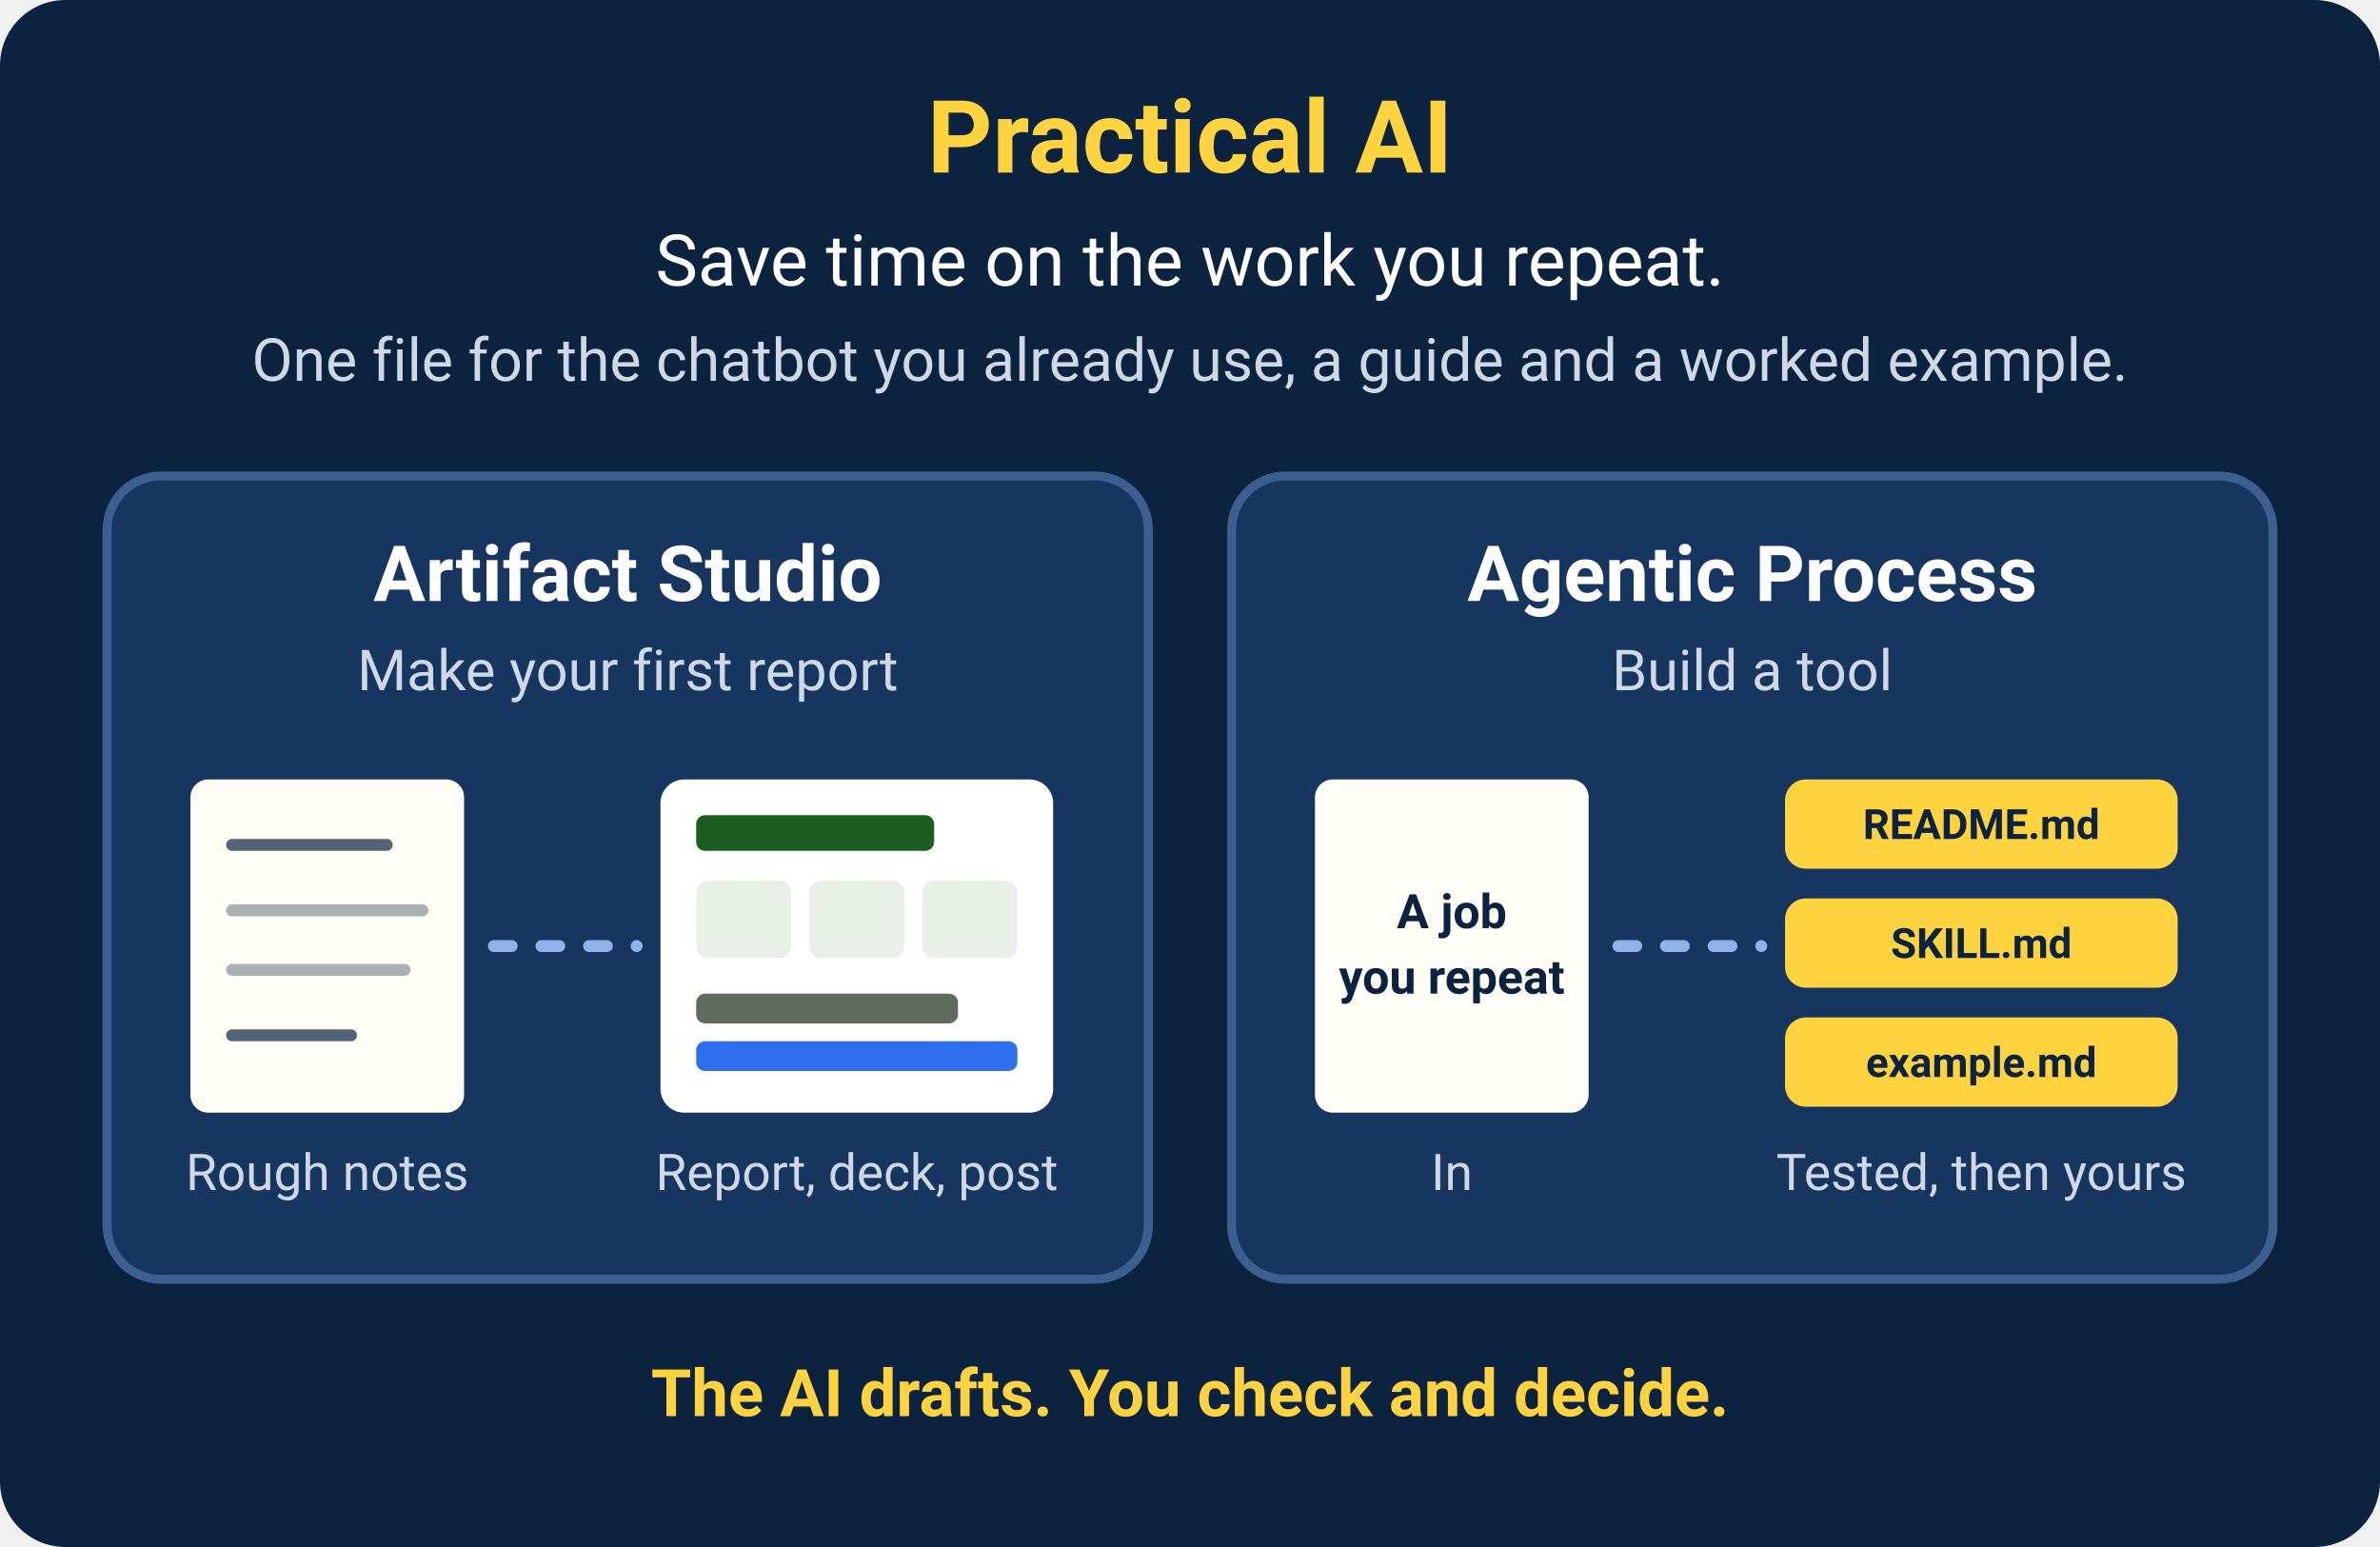
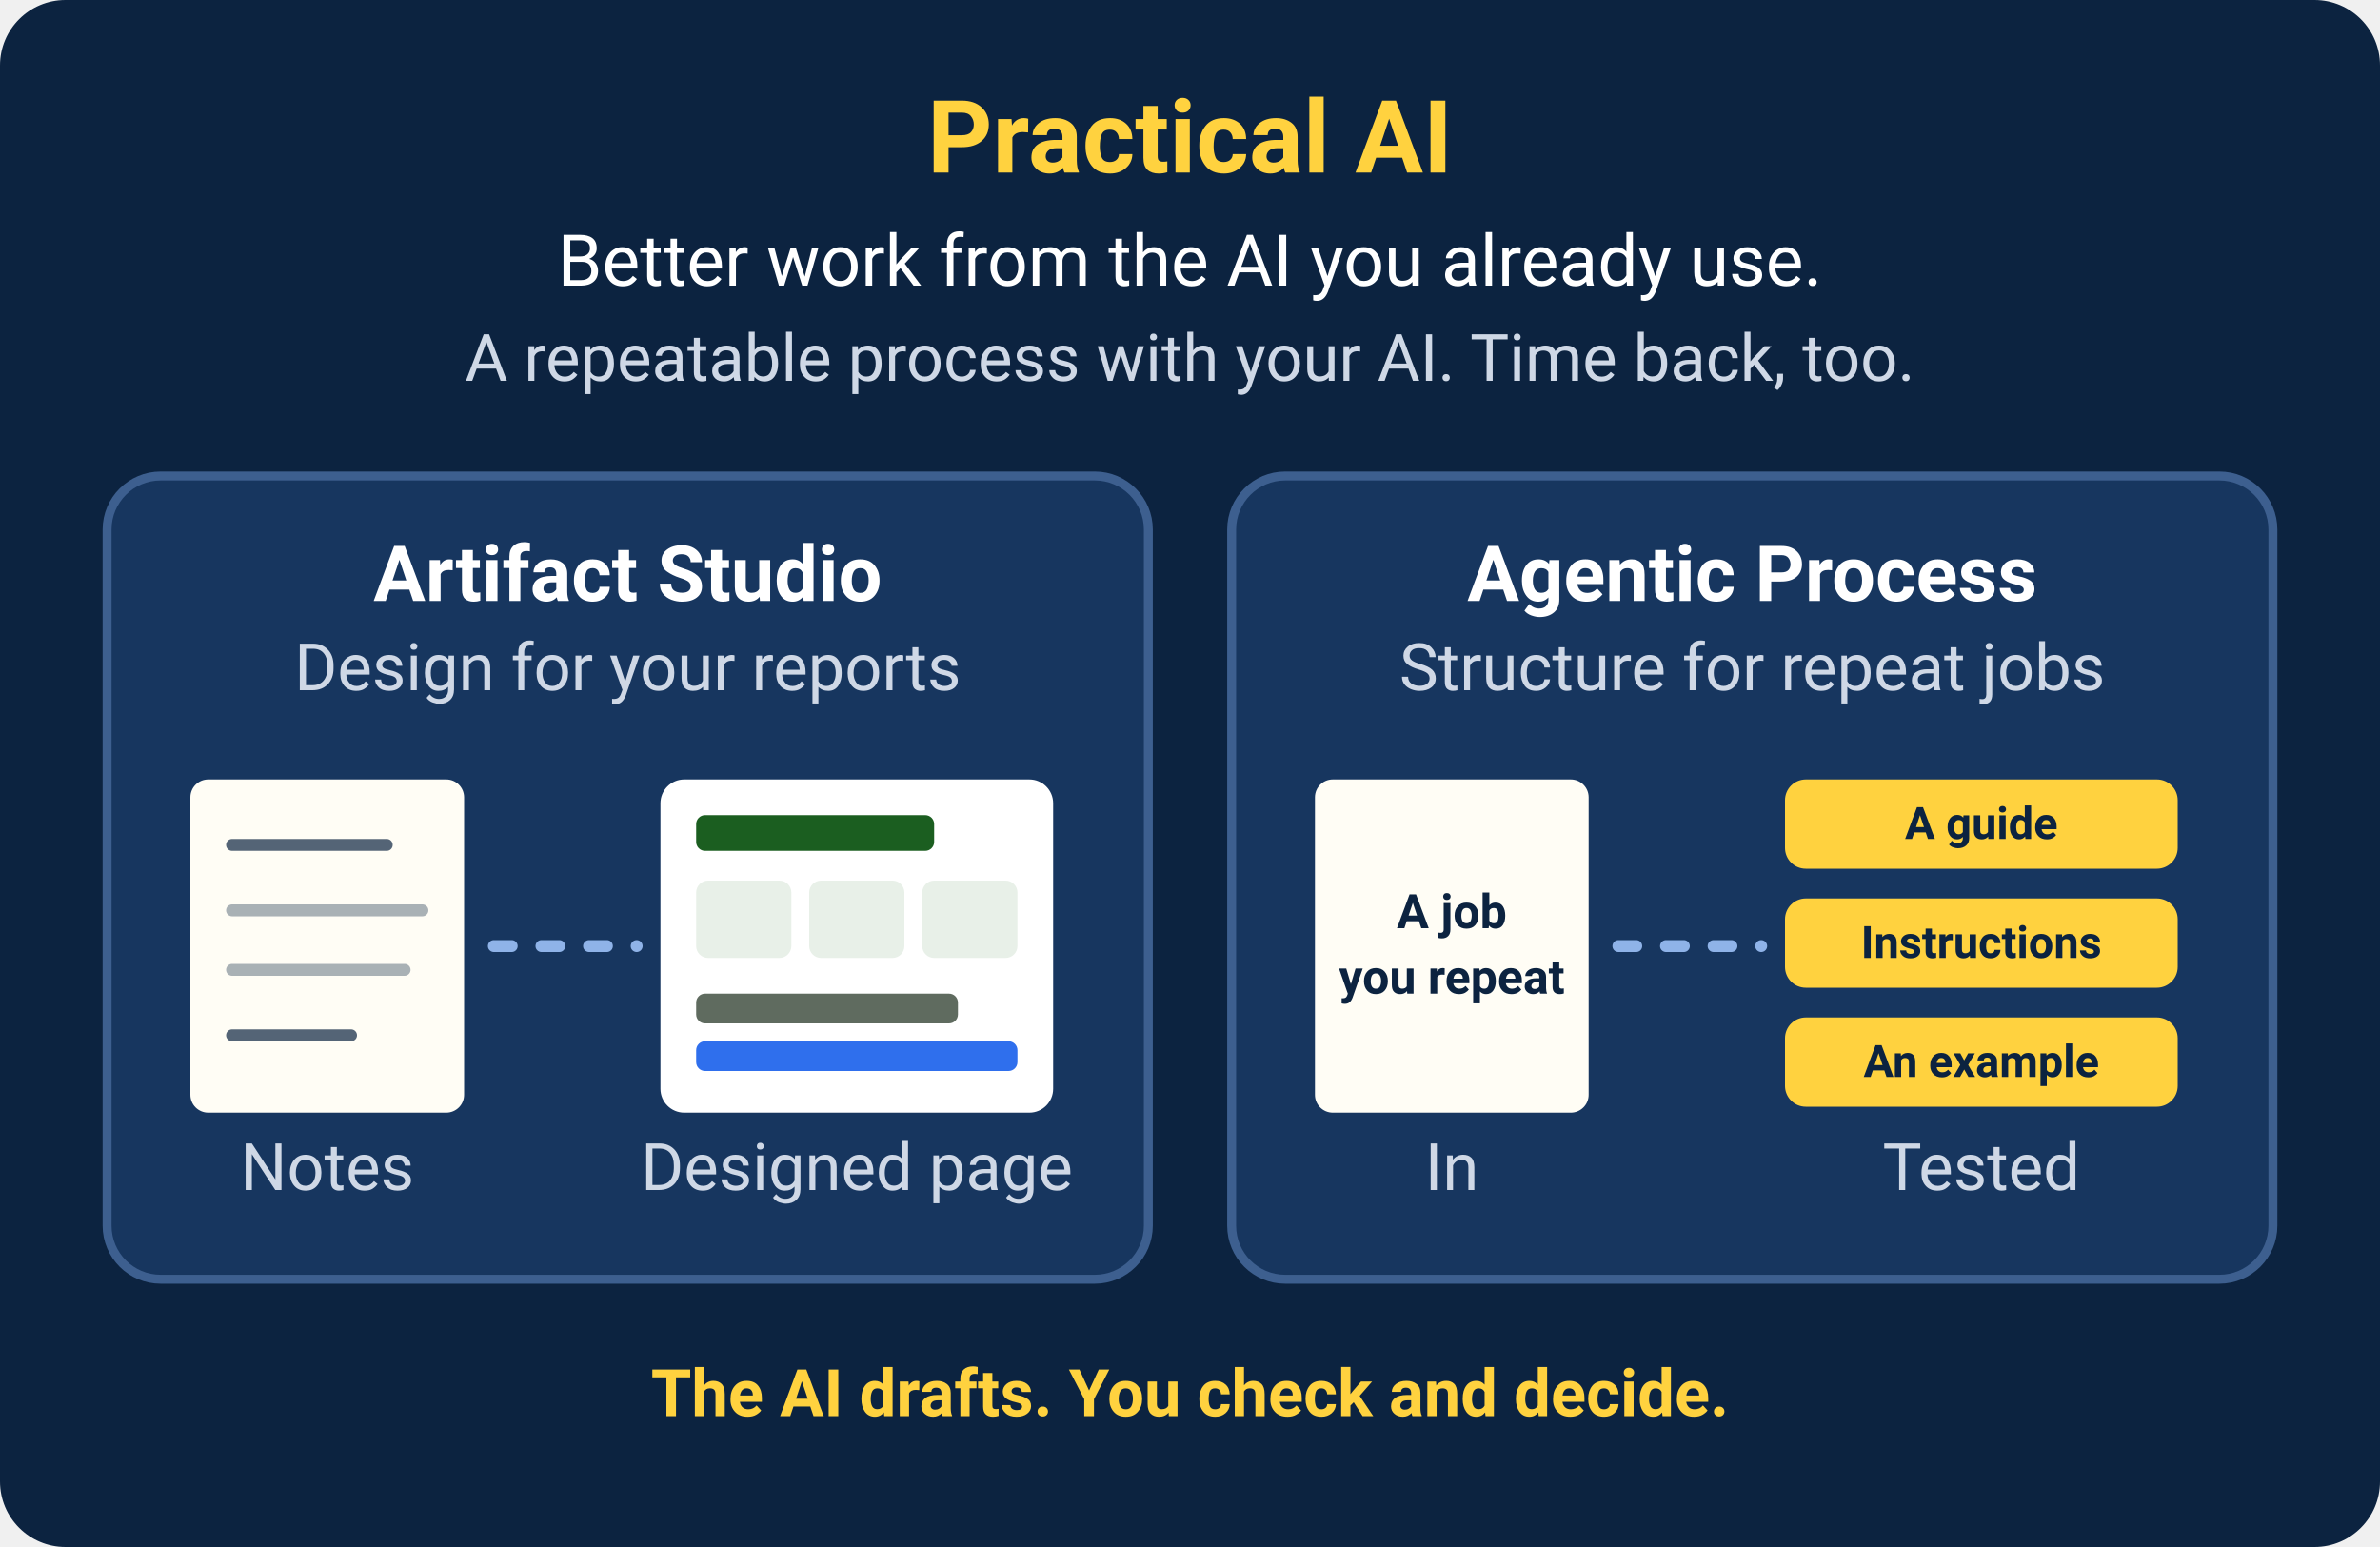
<svg xmlns="http://www.w3.org/2000/svg" viewBox="0 0 800 520" role="img" aria-labelledby="t d" font-family="system-ui,-apple-system,'Segoe UI',Roboto,Helvetica,Arial,sans-serif">
  <style>
.card{animation:lit 10s infinite}
.b{animation-delay:5s}
@keyframes lit{0%{stroke:#3d5f8f;fill:#17365f}5%,45%{stroke:#ffd23f;fill:#21497d}50%,100%{stroke:#3d5f8f;fill:#17365f}}
.flow{stroke-dasharray:6 10;animation:flow 1.2s linear infinite}
@keyframes flow{to{stroke-dashoffset:-16}}
@media (prefers-reduced-motion:reduce){.card,.flow{animation:none}.card{stroke:#ffd23f}}
</style>
  <rect width="800" height="520" rx="22" fill="#0c2340" />
  <text x="400" y="58" text-anchor="middle" fill="#ffd23f" font-size="34" font-weight="700">Practical AI</text>
-   <text x="400" y="96" text-anchor="middle" fill="#fff" font-size="24">Save time on the work you repeat.</text>
-   <text x="400" y="128" text-anchor="middle" fill="#cfd8e6" font-size="20">One file for the chatbot you already use, a guide and a worked example.</text>
+   <text x="400" y="96" text-anchor="middle" fill="#fff" font-size="24">Better work from the AI you already use.</text>
+   <text x="400" y="128" text-anchor="middle" fill="#cfd8e6" font-size="22">A repeatable process with your AI. Time back, too.</text>
  <rect class="card a" x="36" y="160" width="350" height="270" rx="18" fill="#17365f" stroke="#3d5f8f" stroke-width="3" />
  <text x="211" y="202" text-anchor="middle" fill="#fff" font-size="26" font-weight="700">Artifact Studio</text>
-   <text x="211" y="232" text-anchor="middle" fill="#cfd8e6" font-size="19">Make your first report</text>
+   <text x="211" y="232" text-anchor="middle" fill="#cfd8e6" font-size="22">Design for your reports</text>
  <g transform="translate(64 262)">
    <rect width="92" height="112" rx="6" fill="#fffdf5" />
    <g stroke="#0c2340" stroke-width="4" stroke-linecap="round" opacity=".7">
      <path d="M14 22h52" />
      <path d="M14 44h64" opacity=".5" />
      <path d="M14 64h58" opacity=".5" />
      <path d="M14 86h40" />
    </g>
-     <text x="46" y="138" text-anchor="middle" fill="#cfd8e6" font-size="17">Rough notes</text>
+     <text x="46" y="138" text-anchor="middle" fill="#cfd8e6" font-size="22">Notes</text>
  </g>
  <path class="flow" d="M166 318h48" stroke="#8fb3e8" stroke-width="4" stroke-linecap="round" />
  <g transform="translate(222 262)">
    <rect width="132" height="112" rx="8" fill="#fff" />
    <rect x="12" y="12" width="80" height="12" rx="3" fill="#1b5e20" />
    <rect x="12" y="34" width="32" height="26" rx="4" fill="#e8f0e8" />
    <rect x="50" y="34" width="32" height="26" rx="4" fill="#e8f0e8" />
    <rect x="88" y="34" width="32" height="26" rx="4" fill="#e8f0e8" />
    <rect x="12" y="72" width="88" height="10" rx="3" fill="#5f6b5f" />
    <rect x="12" y="88" width="108" height="10" rx="3" fill="#2f6fed" />
-     <text x="66" y="138" text-anchor="middle" fill="#cfd8e6" font-size="17">Report, deck, post</text>
+     <text x="66" y="138" text-anchor="middle" fill="#cfd8e6" font-size="22">Designed page</text>
  </g>
  <rect class="card b" x="414" y="160" width="350" height="270" rx="18" fill="#17365f" stroke="#3d5f8f" stroke-width="3" />
  <text x="589" y="202" text-anchor="middle" fill="#fff" font-size="26" font-weight="700">Agentic Process</text>
-   <text x="589" y="232" text-anchor="middle" fill="#cfd8e6" font-size="19">Build a tool</text>
+   <text x="589" y="232" text-anchor="middle" fill="#cfd8e6" font-size="22">Structure for repeat jobs</text>
  <g transform="translate(442 262)">
    <rect width="92" height="112" rx="6" fill="#fffdf5" />
    <text x="46" y="50" text-anchor="middle" fill="#0c2340" font-size="16" font-weight="700">A job</text>
    <text x="46" y="72" text-anchor="middle" fill="#0c2340" font-size="16" font-weight="700">you repeat</text>
-     <text x="46" y="138" text-anchor="middle" fill="#cfd8e6" font-size="17">In</text>
+     <text x="46" y="138" text-anchor="middle" fill="#cfd8e6" font-size="22">In</text>
  </g>
  <path class="flow" d="M544 318h48" stroke="#8fb3e8" stroke-width="4" stroke-linecap="round" />
-   <g transform="translate(600 262)" font-size="14" font-weight="700" fill="#0c2340">
+   <g transform="translate(600 262)" font-size="15" font-weight="700" fill="#0c2340">
    <rect width="132" height="30" rx="7" fill="#ffd23f" />
-     <text x="66" y="20" text-anchor="middle">README.md</text>
+     <text x="66" y="20" text-anchor="middle">A guide</text>
    <rect y="40" width="132" height="30" rx="7" fill="#ffd23f" />
-     <text x="66" y="60" text-anchor="middle">SKILL.md</text>
+     <text x="66" y="60" text-anchor="middle">Instructions</text>
    <rect y="80" width="132" height="30" rx="7" fill="#ffd23f" />
-     <text x="66" y="100" text-anchor="middle">example.md</text>
-     <text x="66" y="138" text-anchor="middle" fill="#cfd8e6" font-size="17" font-weight="400">Tested, then yours</text>
+     <text x="66" y="100" text-anchor="middle">An example</text>
+     <text x="66" y="138" text-anchor="middle" fill="#cfd8e6" font-size="22" font-weight="400">Tested</text>
  </g>
  <text x="400" y="476" text-anchor="middle" fill="#ffd23f" font-size="22" font-weight="700">The AI drafts. You check and decide.</text>
</svg>
